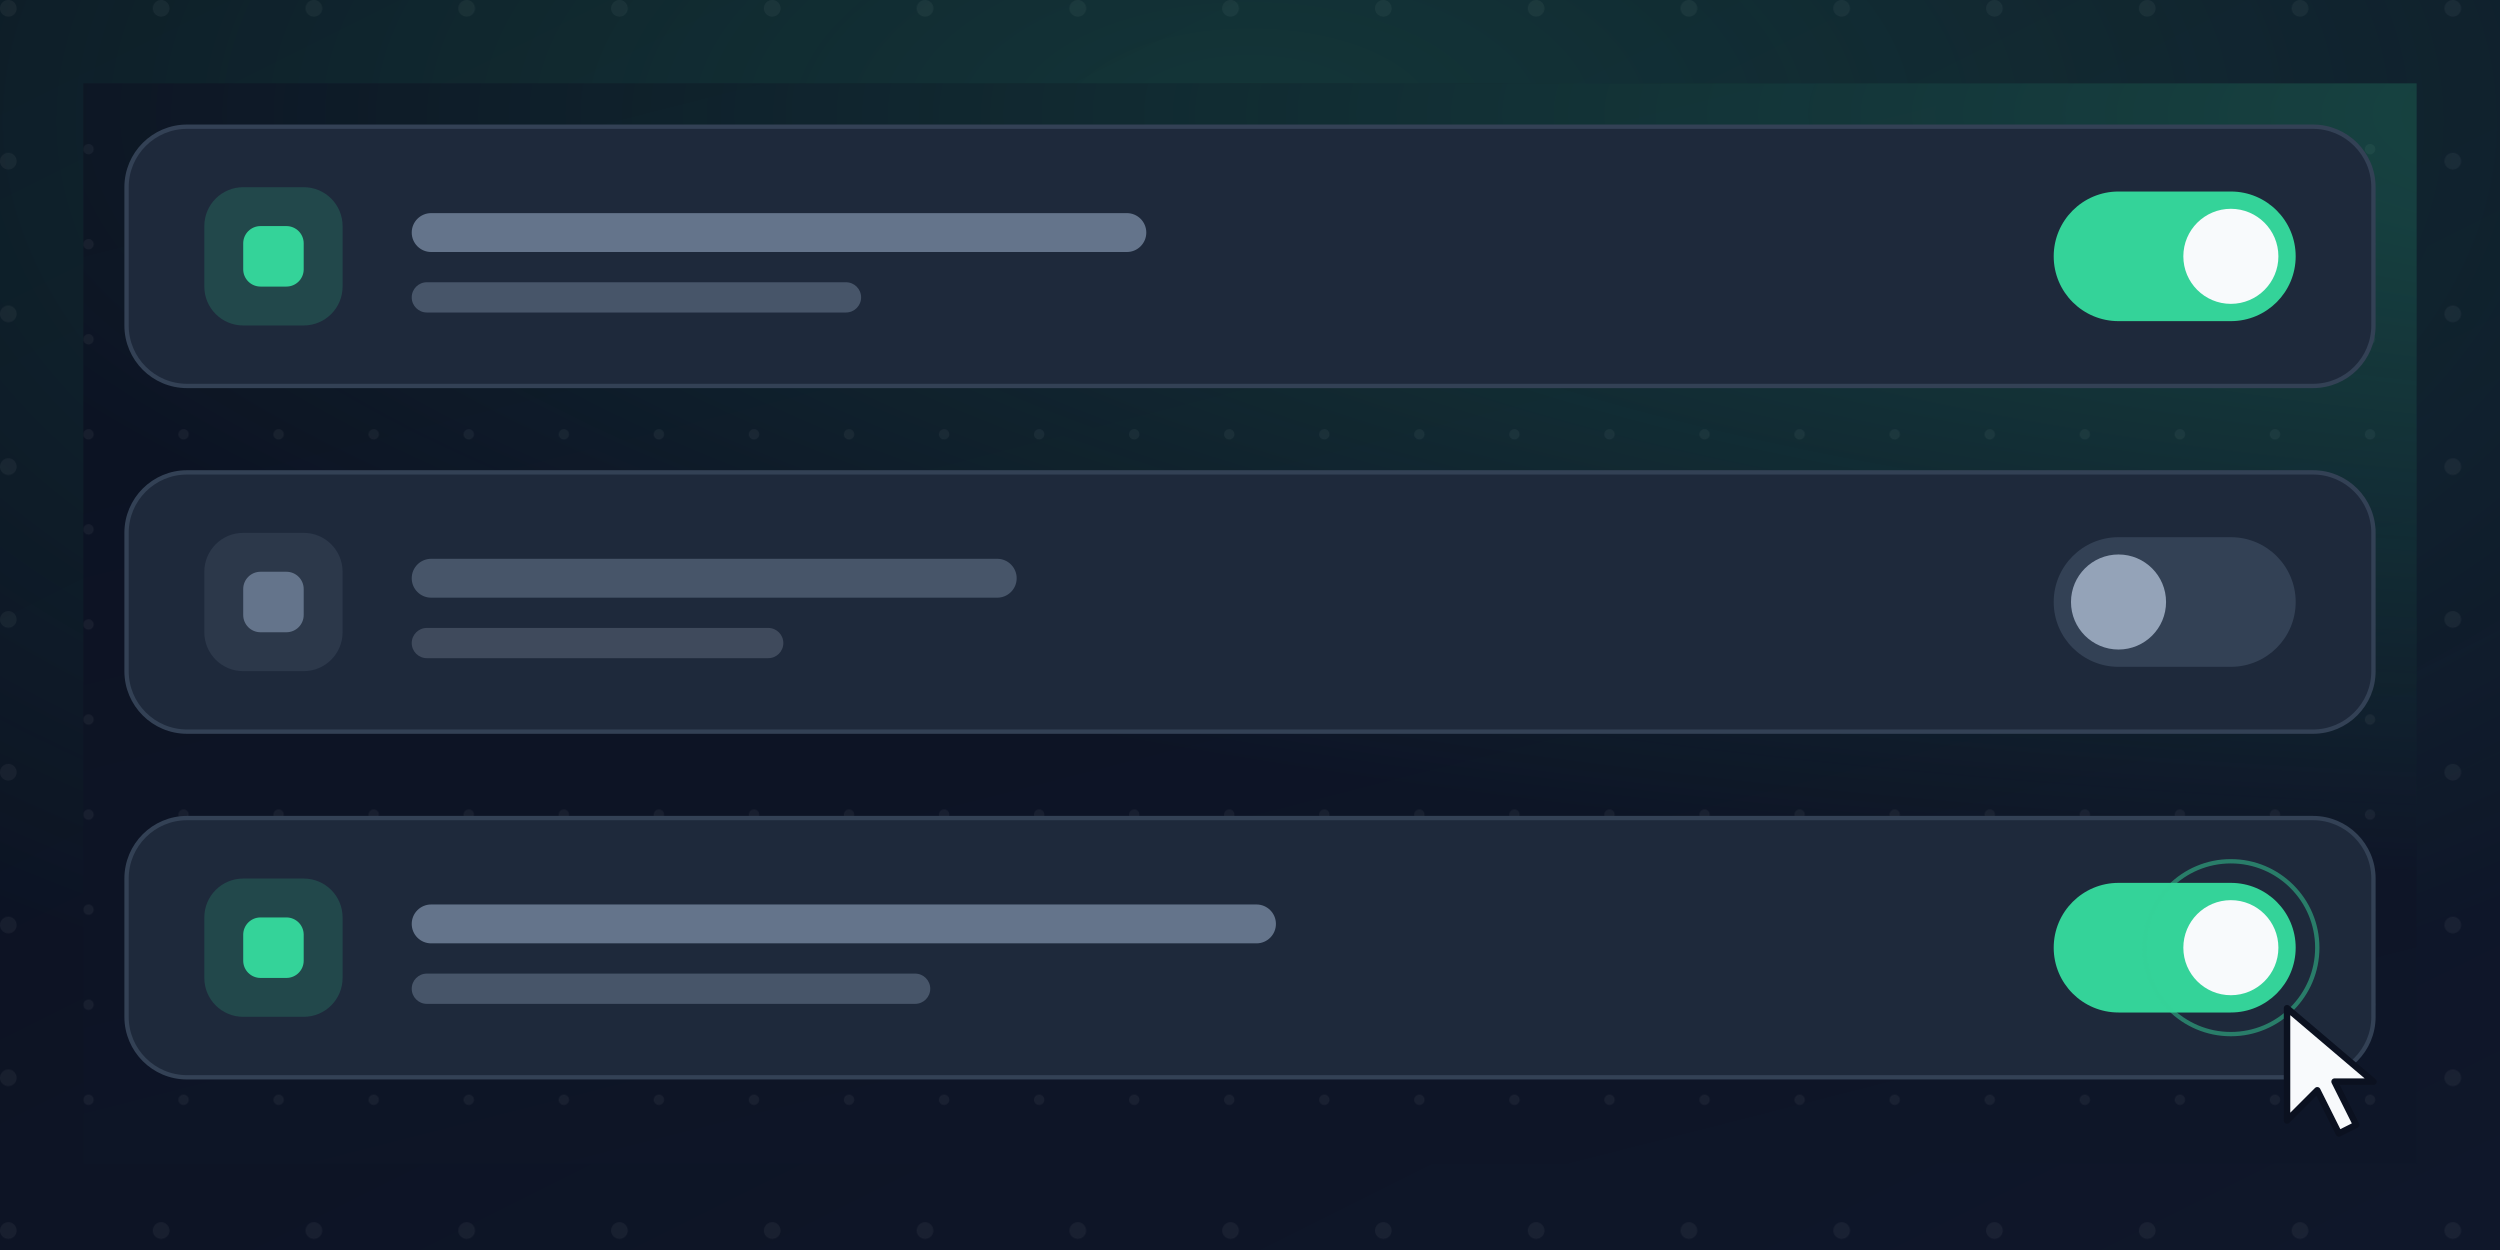
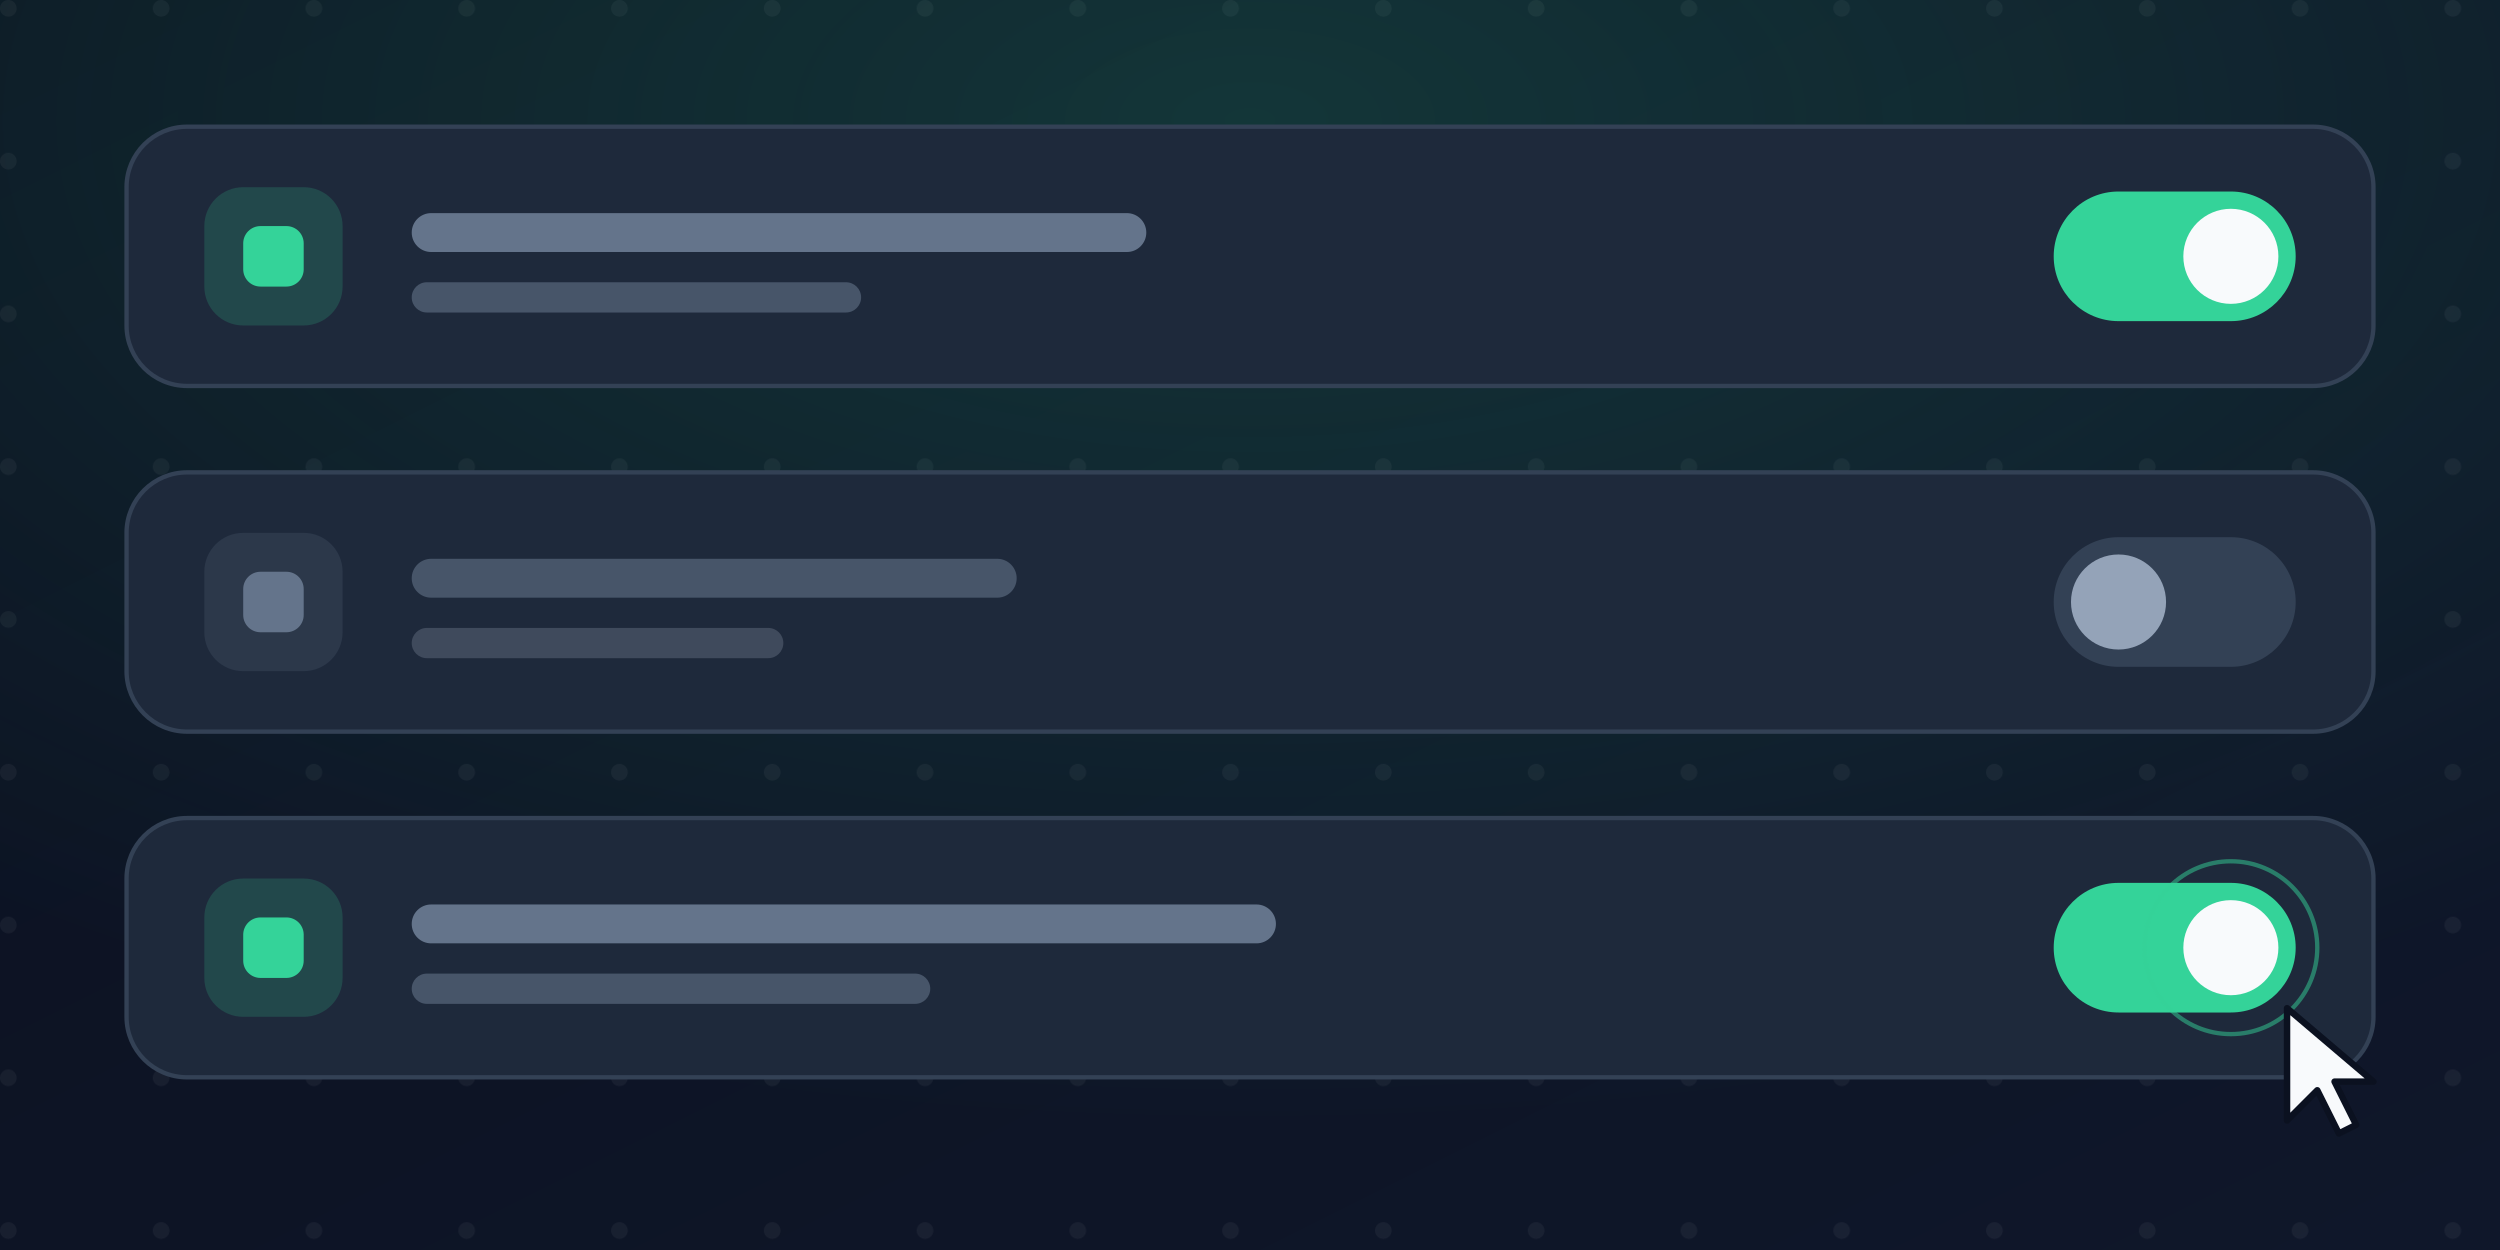
<svg xmlns="http://www.w3.org/2000/svg" viewBox="0 0 360 180" role="img" aria-label="Rows of plugin toggle switches">
  <defs>
    <linearGradient id="m-bg" x1="0" y1="0" x2="1" y2="1">
      <stop offset="0" stop-color="#0b1120" />
      <stop offset="1" stop-color="#0f172a" />
    </linearGradient>
    <radialGradient id="m-glow" cx="0.5" cy="0.1" r="0.8">
      <stop offset="0" stop-color="#34d399" stop-opacity="0.18" />
      <stop offset="1" stop-color="#34d399" stop-opacity="0" />
    </radialGradient>
    <pattern id="m-dots" width="22" height="22" patternUnits="userSpaceOnUse">
      <circle cx="1.2" cy="1.2" r="1.2" fill="#f8fafc" fill-opacity="0.05" />
    </pattern>
  </defs>
  <rect width="360" height="180" fill="url(#m-bg)" />
  <rect width="360" height="180" fill="url(#m-dots)" />
  <rect width="360" height="180" fill="url(#m-glow)" />
  <svg x="12.0" y="12.0" width="336.0" height="155.6" viewBox="330 30 540 250">
    <defs>
      <linearGradient id="bg" x1="0" y1="0" x2="1" y2="1">
        <stop offset="0" stop-color="#0b1120" />
        <stop offset="1" stop-color="#0f172a" />
      </linearGradient>
      <radialGradient id="glow" cx="0.82" cy="0.12" r="0.6">
        <stop offset="0" stop-color="#34d399" stop-opacity="0.28" />
        <stop offset="1" stop-color="#34d399" stop-opacity="0" />
      </radialGradient>
      <pattern id="dots" width="22" height="22" patternUnits="userSpaceOnUse">
        <circle cx="1.2" cy="1.2" r="1.2" fill="#f8fafc" fill-opacity="0.05" />
      </pattern>
    </defs>
-     <rect width="1200" height="300" fill="url(#bg)" />
-     <rect width="1200" height="300" fill="url(#dots)" />
-     <rect width="1200" height="300" fill="url(#glow)" />
    <g font-family="ui-sans-serif, system-ui, sans-serif">
      <g transform="translate(340 40)">
        <rect width="520" height="60" rx="14" fill="#1e293b" stroke="#334155" />
        <rect x="18" y="14" width="32" height="32" rx="9" fill="#34d399" fill-opacity="0.18" />
        <rect x="27" y="23" width="14" height="14" rx="4" fill="#34d399" />
        <rect x="66" y="20" width="170" height="9" rx="4.5" fill="#64748b" />
        <rect x="66" y="36" width="104" height="7" rx="3.5" fill="#475569" />
        <rect x="446" y="15" width="56" height="30" rx="15" fill="#34d399" />
        <circle cx="487" cy="30" r="11" fill="#f8fafc" />
      </g>
      <g transform="translate(340 120)">
        <rect width="520" height="60" rx="14" fill="#1e293b" stroke="#334155" />
        <rect x="18" y="14" width="32" height="32" rx="9" fill="#475569" fill-opacity="0.35" />
        <rect x="27" y="23" width="14" height="14" rx="4" fill="#64748b" />
        <rect x="66" y="20" width="140" height="9" rx="4.5" fill="#475569" />
        <rect x="66" y="36" width="86" height="7" rx="3.5" fill="#3f4a5c" />
        <rect x="446" y="15" width="56" height="30" rx="15" fill="#334155" />
        <circle cx="461" cy="30" r="11" fill="#94a3b8" />
      </g>
      <g transform="translate(340 200)">
        <rect width="520" height="60" rx="14" fill="#1e293b" stroke="#334155" />
        <rect x="18" y="14" width="32" height="32" rx="9" fill="#34d399" fill-opacity="0.18" />
        <rect x="27" y="23" width="14" height="14" rx="4" fill="#34d399" />
        <rect x="66" y="20" width="200" height="9" rx="4.5" fill="#64748b" />
        <rect x="66" y="36" width="120" height="7" rx="3.5" fill="#475569" />
        <rect x="446" y="15" width="56" height="30" rx="15" fill="#34d399" />
        <circle cx="487" cy="30" r="11" fill="#f8fafc" />
        <circle cx="487" cy="30" r="20" fill="none" stroke="#34d399" stroke-opacity="0.5" />
        <path d="M500 44 L500 70 L507 63 L512 73 L516 71 L511 61 L520 61 Z" fill="#f8fafc" stroke="#0b1120" stroke-width="1.5" stroke-linejoin="round" />
      </g>
    </g>
  </svg>
</svg>
